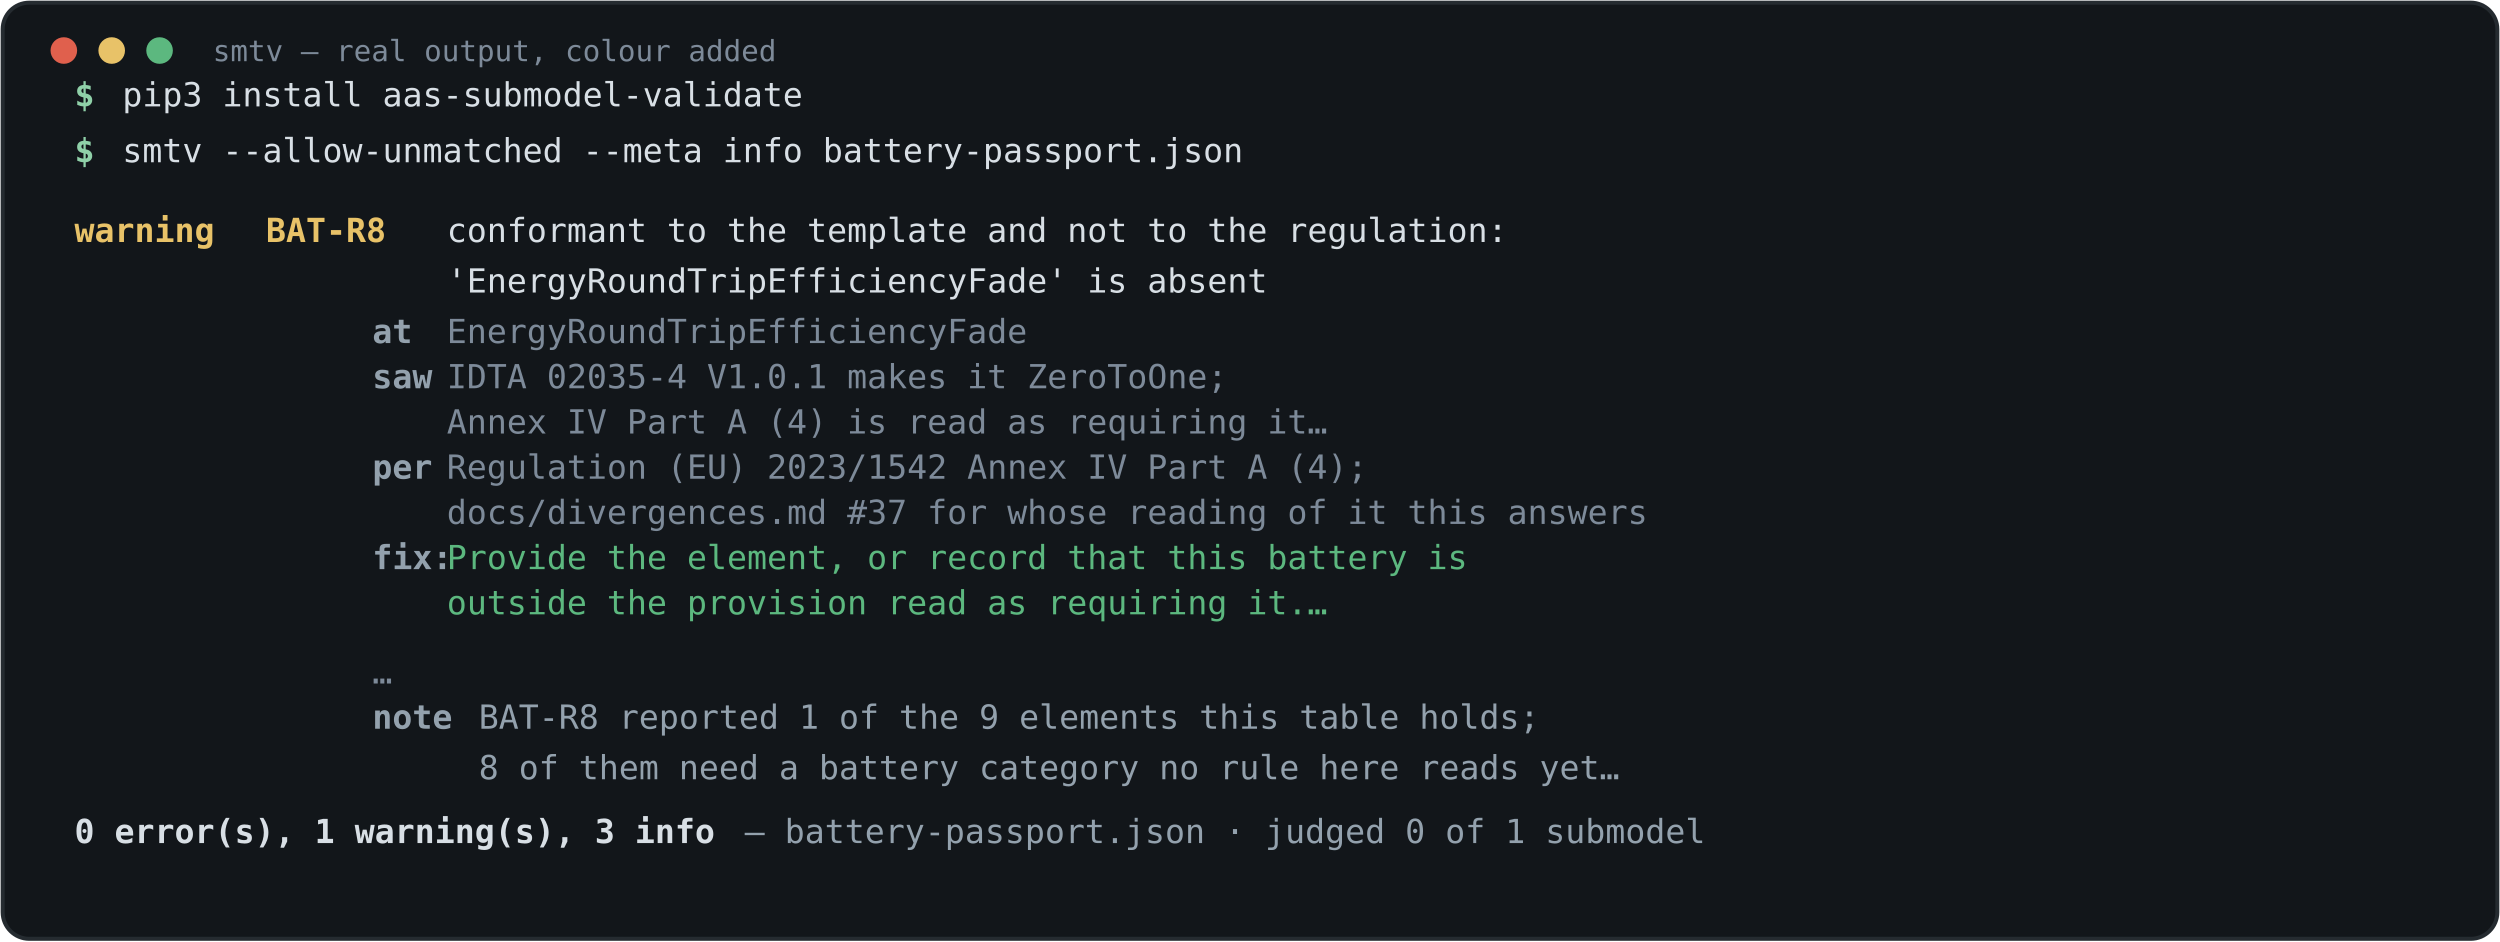
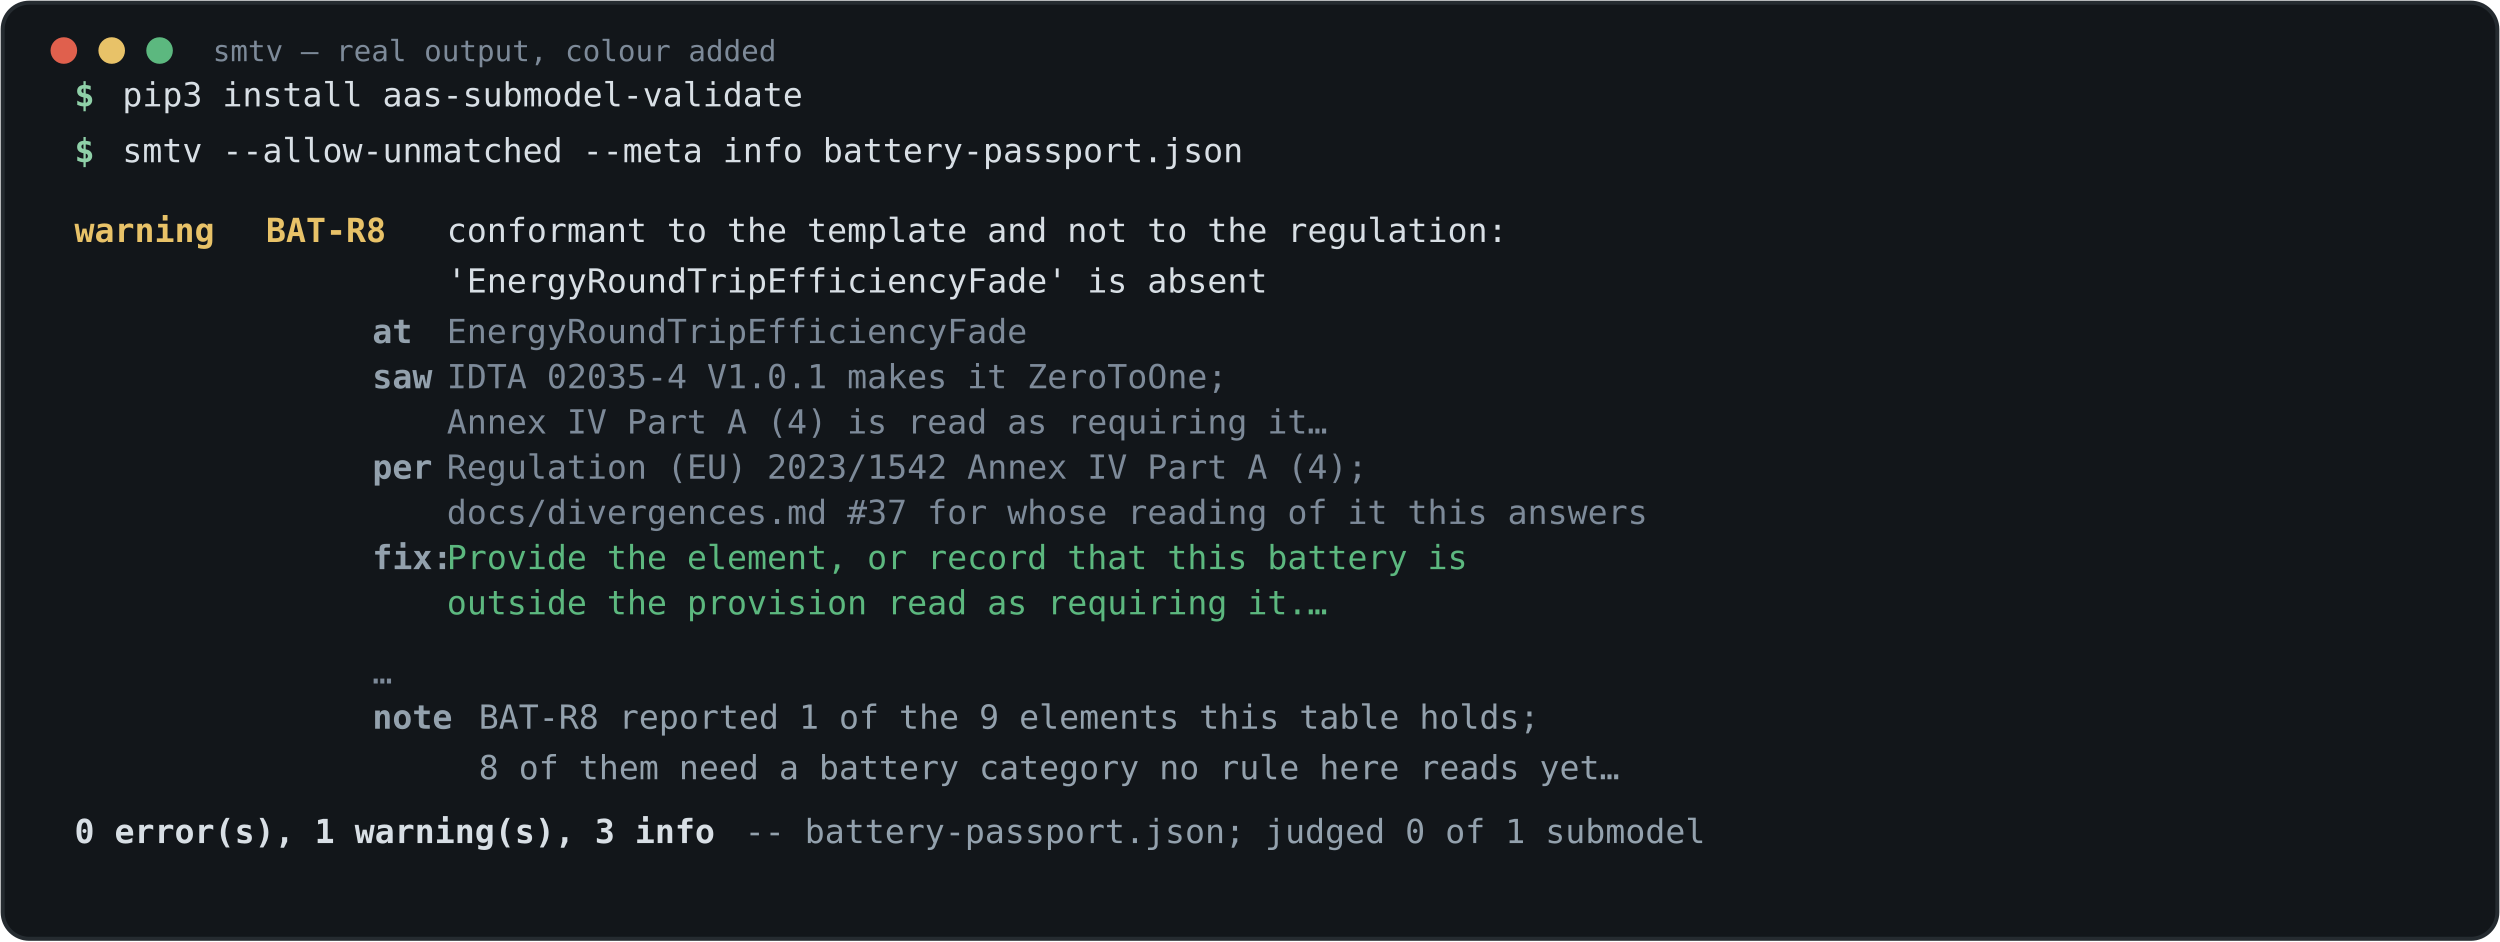
<svg xmlns="http://www.w3.org/2000/svg" viewBox="0 0 940 354" role="img" aria-label="Real smtv output on a battery passport: one warning, BAT-R8, conformant to the template and not to the regulation, with the element named, the clause cited and a remedy">
  <rect x="1" y="1" width="938" height="352" rx="10" fill="#12161a" stroke="#252b30" stroke-width="1.5" />
  <circle cx="24" cy="19" r="5" fill="#e0604d" />
  <circle cx="42" cy="19" r="5" fill="#e8c268" />
  <circle cx="60" cy="19" r="5" fill="#5cb87f" />
  <text x="80" y="23" font-family="ui-monospace,SFMono-Regular,Menlo,Consolas,monospace" font-size="11" fill="#7d8a99">smtv — real output, colour added</text>
  <text y="40" font-family="ui-monospace,SFMono-Regular,Menlo,Consolas,monospace" font-size="12.5" xml:space="preserve">
    <tspan x="28" fill="#8fd0a8" font-weight="700">$ </tspan>
    <tspan x="46" fill="#d8dfe5">pip3 install aas-submodel-validate</tspan>
  </text>
  <text y="61" font-family="ui-monospace,SFMono-Regular,Menlo,Consolas,monospace" font-size="12.5" xml:space="preserve">
    <tspan x="28" fill="#8fd0a8" font-weight="700">$ </tspan>
    <tspan x="46" fill="#d8dfe5">smtv --allow-unmatched --meta info battery-passport.json</tspan>
  </text>
  <text y="91" font-family="ui-monospace,SFMono-Regular,Menlo,Consolas,monospace" font-size="12.5" xml:space="preserve">
    <tspan x="28" fill="#e8c268" font-weight="700">warning </tspan>
    <tspan x="100" fill="#e8c268" font-weight="700">BAT-R8</tspan>
    <tspan x="168" fill="#d8dfe5">conformant to the template and not to the regulation:</tspan>
  </text>
  <text y="110" font-family="ui-monospace,SFMono-Regular,Menlo,Consolas,monospace" font-size="12.5" xml:space="preserve">
    <tspan x="168" fill="#d8dfe5">'EnergyRoundTripEfficiencyFade' is absent</tspan>
  </text>
  <text y="129" font-family="ui-monospace,SFMono-Regular,Menlo,Consolas,monospace" font-size="12.5" xml:space="preserve">
    <tspan x="140" fill="#93a1ad" font-weight="700">at</tspan>
    <tspan x="168" fill="#7d8a99">EnergyRoundTripEfficiencyFade</tspan>
  </text>
  <text y="146" font-family="ui-monospace,SFMono-Regular,Menlo,Consolas,monospace" font-size="12.5" xml:space="preserve">
    <tspan x="140" fill="#93a1ad" font-weight="700">saw</tspan>
    <tspan x="168" fill="#7d8a99">IDTA 02035-4 V1.0.1 makes it ZeroToOne;</tspan>
  </text>
  <text y="163" font-family="ui-monospace,SFMono-Regular,Menlo,Consolas,monospace" font-size="12.5" xml:space="preserve">
    <tspan x="168" fill="#7d8a99">Annex IV Part A (4) is read as requiring it…</tspan>
  </text>
  <text y="180" font-family="ui-monospace,SFMono-Regular,Menlo,Consolas,monospace" font-size="12.5" xml:space="preserve">
    <tspan x="140" fill="#93a1ad" font-weight="700">per</tspan>
    <tspan x="168" fill="#7d8a99">Regulation (EU) 2023/1542 Annex IV Part A (4);</tspan>
  </text>
  <text y="197" font-family="ui-monospace,SFMono-Regular,Menlo,Consolas,monospace" font-size="12.5" xml:space="preserve">
    <tspan x="168" fill="#7d8a99">docs/divergences.md #37 for whose reading of it this answers</tspan>
  </text>
  <text y="214" font-family="ui-monospace,SFMono-Regular,Menlo,Consolas,monospace" font-size="12.5" xml:space="preserve">
    <tspan x="140" fill="#93a1ad" font-weight="700">fix:</tspan>
    <tspan x="168" fill="#5cb87f">Provide the element, or record that this battery is</tspan>
  </text>
  <text y="231" font-family="ui-monospace,SFMono-Regular,Menlo,Consolas,monospace" font-size="12.5" xml:space="preserve">
    <tspan x="168" fill="#5cb87f">outside the provision read as requiring it.…</tspan>
  </text>
  <text y="257" font-family="ui-monospace,SFMono-Regular,Menlo,Consolas,monospace" font-size="12.5" xml:space="preserve">
    <tspan x="140" fill="#7d8a99">…</tspan>
  </text>
  <text y="274" font-family="ui-monospace,SFMono-Regular,Menlo,Consolas,monospace" font-size="12.5" xml:space="preserve">
    <tspan x="140" fill="#93a1ad" font-weight="700">note</tspan>
    <tspan x="180" fill="#93a1ad">BAT-R8 reported 1 of the 9 elements this table holds;</tspan>
  </text>
  <text y="293" font-family="ui-monospace,SFMono-Regular,Menlo,Consolas,monospace" font-size="12.5" xml:space="preserve">
    <tspan x="180" fill="#93a1ad">8 of them need a battery category no rule here reads yet…</tspan>
  </text>
  <text y="317" font-family="ui-monospace,SFMono-Regular,Menlo,Consolas,monospace" font-size="12.5" xml:space="preserve">
    <tspan x="28" fill="#d8dfe5" font-weight="700">0 error(s), 1 warning(s), 3 info</tspan>
-     <tspan x="280" fill="#93a1ad">— battery-passport.json · judged 0 of 1 submodel</tspan>
+     <tspan x="280" fill="#93a1ad">-- battery-passport.json; judged 0 of 1 submodel</tspan>
  </text>
</svg>
